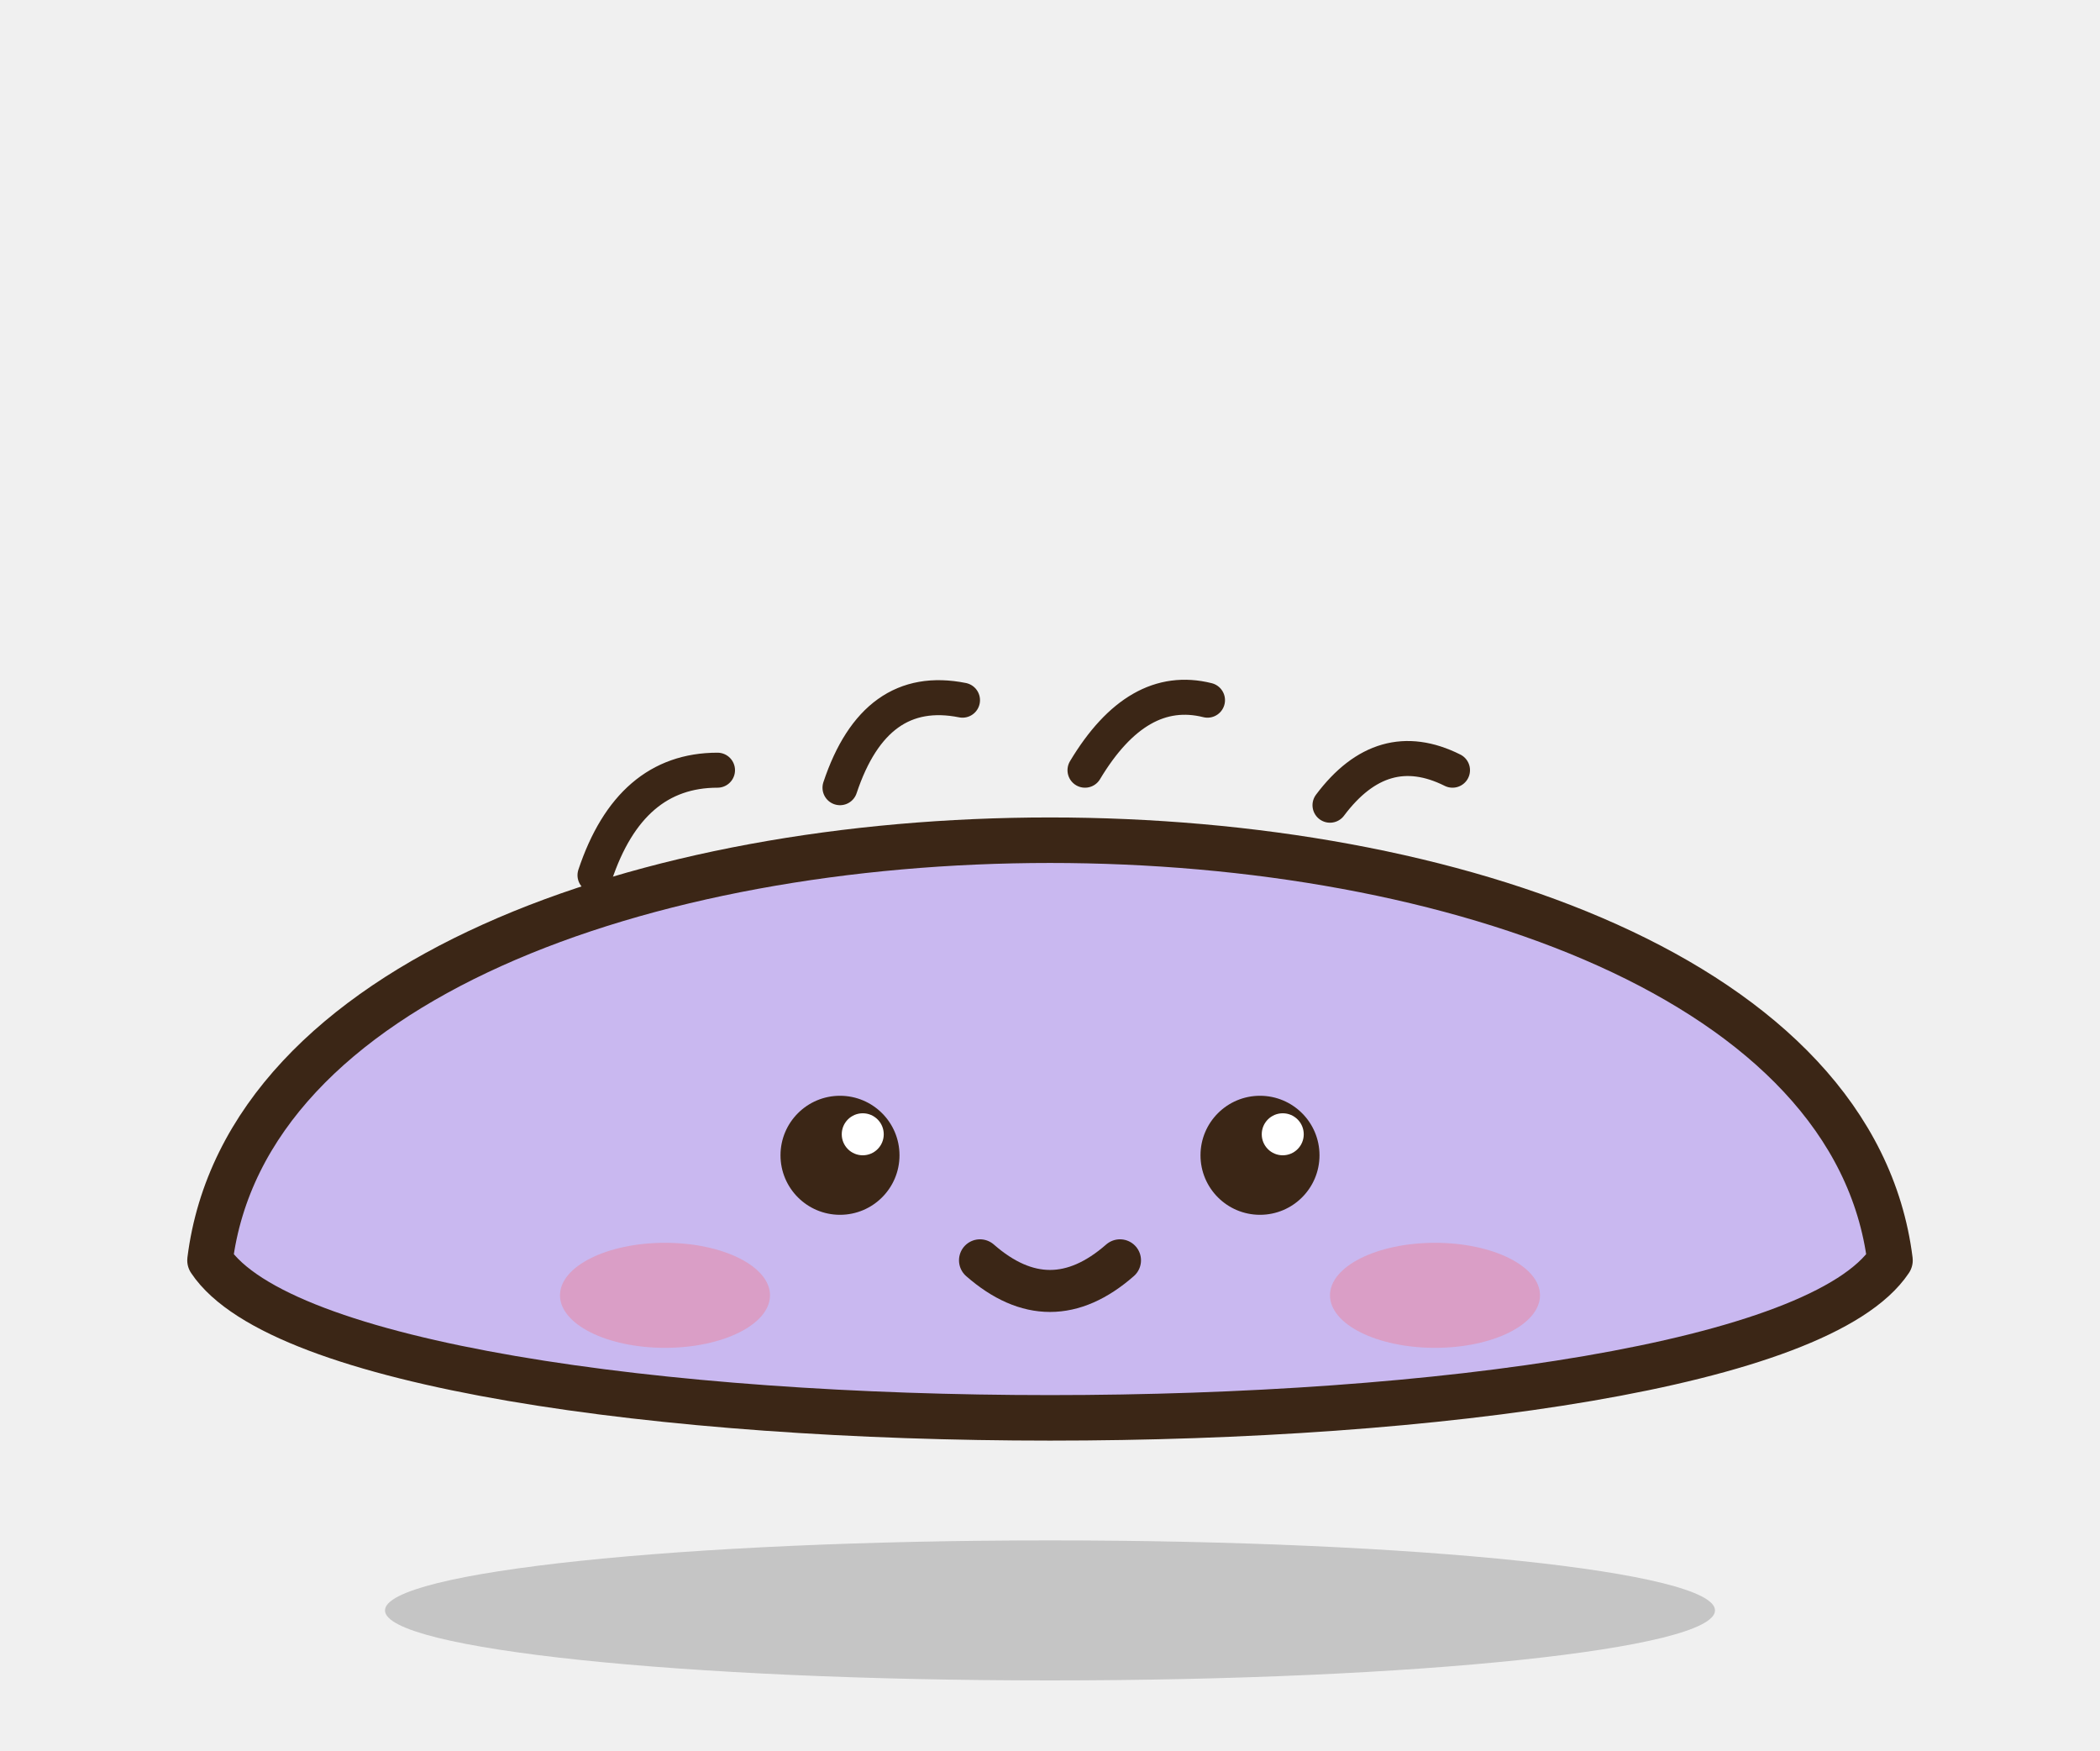
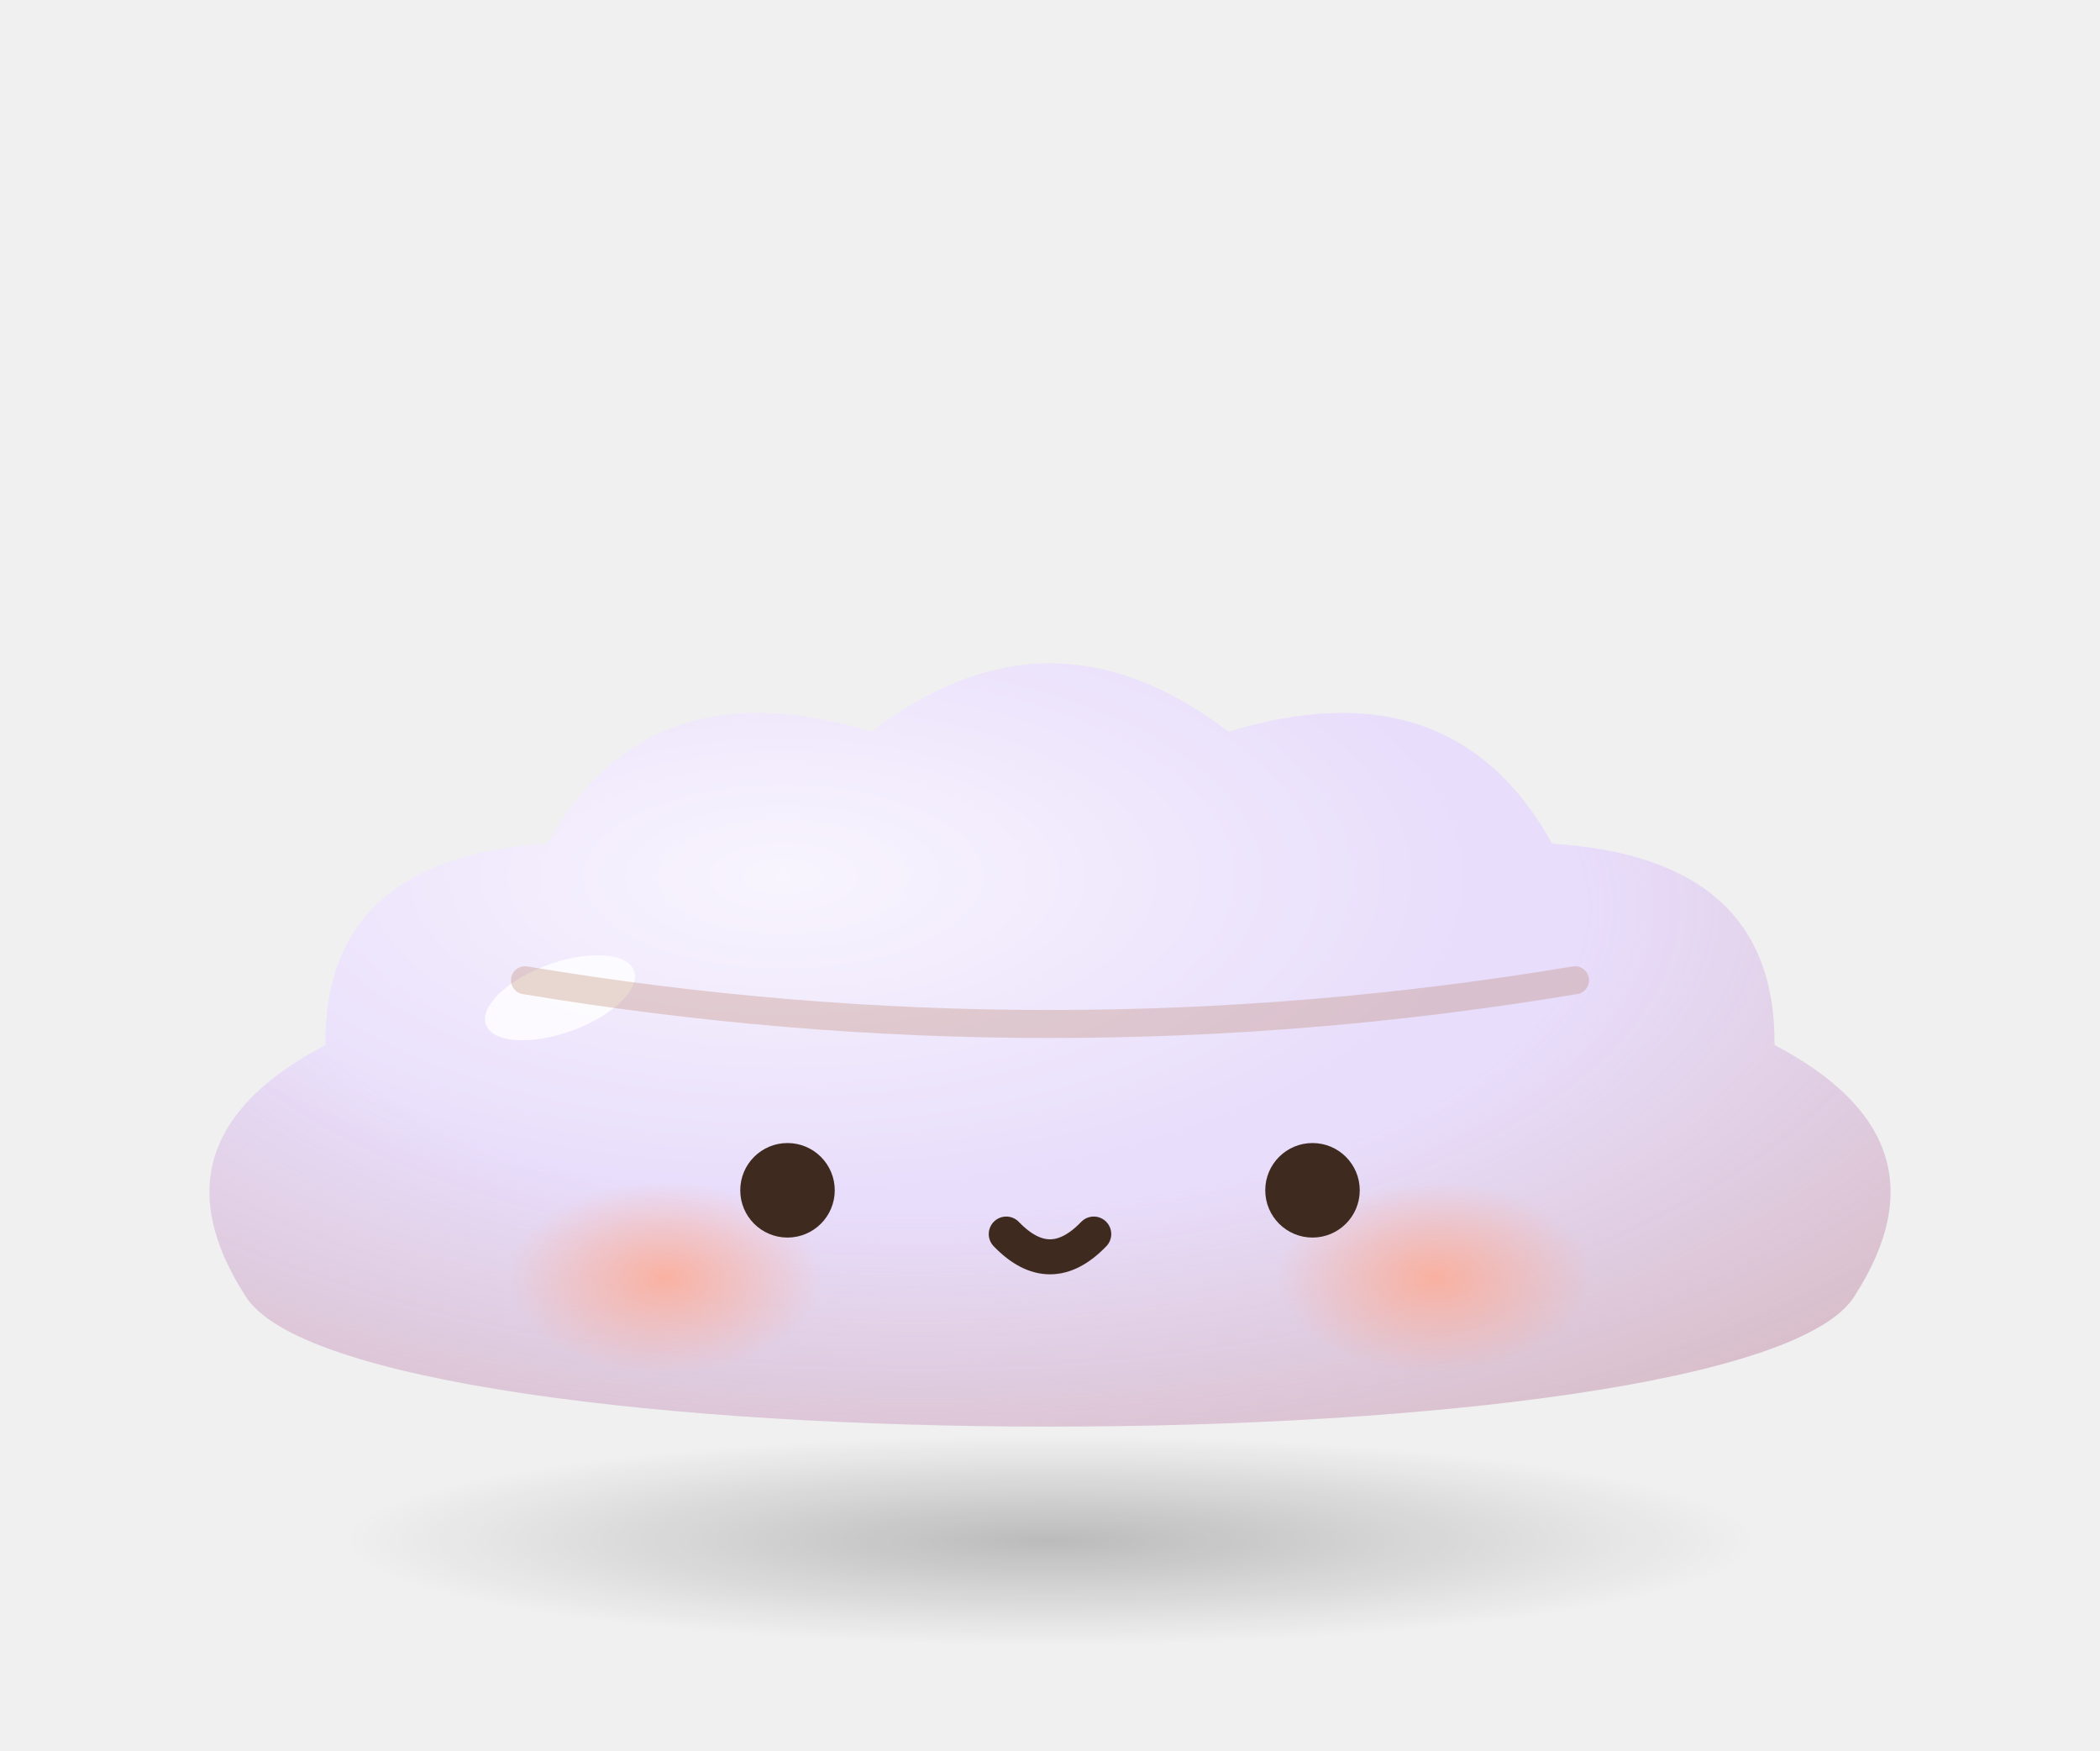
<svg xmlns="http://www.w3.org/2000/svg" width="480" height="400" viewBox="0 0 120 100">
-   <ellipse id="shadow" cx="60" cy="92" rx="38" ry="4" fill="#000" opacity="0.18" />
-   <g id="props">
+   <defs>
+     <radialGradient id="shade-fill" cx="0.42" cy="0.32" r="0.8">
+       <stop offset="0.5" stop-color="#B5785A" stop-opacity="0" />
+       <stop offset="1" stop-color="#B5785A" stop-opacity="0.32" />
+     </radialGradient>
+     <radialGradient id="glow-fill" cx="0.34" cy="0.28" r="0.42">
+       <stop offset="0" stop-color="#FFFFFF" stop-opacity="0.7" />
+       <stop offset="1" stop-color="#FFFFFF" stop-opacity="0" />
+     </radialGradient>
+     <radialGradient id="blush-fill">
+       <stop offset="0" stop-color="#FFA98F" stop-opacity="0.8" />
+       <stop offset="1" stop-color="#FFA98F" stop-opacity="0" />
+     </radialGradient>
+     <radialGradient id="shadow-fill">
+       <stop offset="0" stop-color="#000" stop-opacity="0.22" />
+       <stop offset="1" stop-color="#000" stop-opacity="0" />
+     </radialGradient>
+   </defs>
+   <ellipse id="shadow" cx="60" cy="88" rx="40" ry="6" fill="url(#shadow-fill)" />
+   <g id="props-back">
    <g id="bowl" opacity="0">
-       <path d="M88 84h24c0 6-5 10-12 10s-12-4-12-10z" fill="#6B6760" />
+       <path d="M92 74l14-16M97 76l13-13" stroke="#C98A5E" stroke-width="2.2" stroke-linecap="round" />
+       <path d="M86 80h28c0 7-6 11-14 11s-14-4-14-11z" fill="#F6DCC8" />
    </g>
    <g id="litter-box" opacity="0">
-       <rect x="86" y="80" width="28" height="12" rx="3" fill="#6B6760" />
+       <rect x="86" y="80" width="28" height="11" rx="5" fill="#E9E0D6" />
    </g>
  </g>
  <g id="pet">
    <g id="body-group">
-       <path id="body" d="M12 72C16 40 104 40 108 72c-8 12-88 12-96 0z" fill="#C9B8F0" stroke="#3B2616" stroke-width="2.6" stroke-linejoin="round" />
-       <path id="pleats" d="M34 50q2-6 7-6M48 45q2-6 7-5M62 44q3-5 7-4M76 46q3-4 7-2" stroke="#3B2616" stroke-width="2" stroke-linecap="round" fill="none" />
+       <path id="body" d="M14 74Q8.3 65.1 18.6 59.7Q18.5 49 31.3 48.2Q37 37.9 49.8 41.8Q60 34 70.2 41.8Q83 37.9 88.7 48.2Q101.5 49 101.4 59.7Q111.7 65.1 106 74C100 84 20 84 14 74Z" fill="#E8DDFB" />
+       <path id="shade" d="M14 74Q8.3 65.1 18.6 59.7Q18.5 49 31.3 48.2Q37 37.9 49.8 41.8Q60 34 70.2 41.8Q83 37.9 88.7 48.2Q101.5 49 101.4 59.7Q111.7 65.1 106 74C100 84 20 84 14 74Z" fill="url(#shade-fill)" />
+       <path id="glow" d="M14 74Q8.3 65.1 18.6 59.7Q18.5 49 31.3 48.2Q37 37.9 49.8 41.8Q60 34 70.2 41.8Q83 37.9 88.7 48.2Q101.5 49 101.4 59.7Q111.7 65.1 106 74C100 84 20 84 14 74Z" fill="url(#glow-fill)" />
+       <ellipse id="highlight" cx="32" cy="57" rx="4.5" ry="2" fill="#FFFFFF" opacity="0.8" transform="rotate(-20 32 57)" />
+       <path id="creases" d="M30 56q30 5 60 0" stroke="#B5785A" stroke-opacity="0.28" stroke-width="1.6" stroke-linecap="round" fill="none" />
    </g>
    <g id="blush">
-       <ellipse id="blush-left" cx="38" cy="74" rx="6" ry="3" fill="#F27886" opacity="0.4" />
-       <ellipse id="blush-right" cx="82" cy="74" rx="6" ry="3" fill="#F27886" opacity="0.4" />
+       <ellipse id="blush-left" cx="38" cy="73" rx="9" ry="5.5" fill="url(#blush-fill)" />
+       <ellipse id="blush-right" cx="82" cy="73" rx="9" ry="5.5" fill="url(#blush-fill)" />
    </g>
    <g id="eyes">
      <g id="eyes-open">
-         <circle id="eye-left" cx="48" cy="66" r="3.4" fill="#3B2616" />
-         <circle id="eye-right" cx="72" cy="66" r="3.4" fill="#3B2616" />
-         <circle id="shine-left" cx="49.3" cy="64.8" r="1.2" fill="#fff" />
-         <circle id="shine-right" cx="73.3" cy="64.8" r="1.2" fill="#fff" />
+         <circle id="eye-left" cx="45" cy="68" r="2.7" fill="#3F2A20" />
+         <circle id="eye-right" cx="75" cy="68" r="2.7" fill="#3F2A20" />
      </g>
      <g id="eyes-closed" opacity="0">
-         <path d="M44 66q4 3 8 0M68 66q4 3 8 0" stroke="#3B2616" stroke-width="2.4" stroke-linecap="round" stroke-linejoin="round" fill="none" />
+         <path d="M42 68q3 2.6 6 0M72 68q3 2.6 6 0" stroke="#3F2A20" stroke-width="2" stroke-linecap="round" stroke-linejoin="round" fill="none" />
+       </g>
+       <g id="eyes-happy" opacity="0">
+         <path d="M42 69q3-3.4 6 0M72 69q3-3.4 6 0" stroke="#3F2A20" stroke-width="2" stroke-linecap="round" stroke-linejoin="round" fill="none" />
      </g>
      <g id="eyes-x" opacity="0">
-         <path d="M45 62l6 6M51 62l-6 6M69 62l6 6M75 62l-6 6" stroke="#3B2616" stroke-width="2.4" stroke-linecap="round" stroke-linejoin="round" fill="none" />
+         <path d="M42.5 65.5l4.5 4.5M47 65.5l-4.5 4.5M73 65.5l4.5 4.5M77.5 65.5l-4.5 4.5" stroke="#3F2A20" stroke-width="2" stroke-linecap="round" stroke-linejoin="round" fill="none" />
      </g>
      <g id="eyes-squint" opacity="0">
-         <path d="M44 63l6 3-6 3M76 63l-6 3 6 3" stroke="#3B2616" stroke-width="2.4" stroke-linecap="round" stroke-linejoin="round" fill="none" />
+         <path d="M42.5 65.8l4.5 2.2-4.5 2.2M77.5 65.8l-4.5 2.2 4.5 2.2" stroke="#3F2A20" stroke-width="2" stroke-linecap="round" stroke-linejoin="round" fill="none" />
      </g>
    </g>
    <g id="brows" opacity="0">
-       <path d="M43 59l8 3M77 59l-8 3" stroke="#3B2616" stroke-width="2.4" stroke-linecap="round" stroke-linejoin="round" fill="none" />
+       <path d="M41.5 62l5 1.6M78.5 62l-5 1.6" stroke="#3F2A20" stroke-width="2" stroke-linecap="round" stroke-linejoin="round" fill="none" />
    </g>
    <g id="mouth">
-       <path id="mouth-smile" d="M56 72q4 3.5 8 0" stroke="#3B2616" stroke-width="2.4" stroke-linecap="round" stroke-linejoin="round" fill="none" />
-       <ellipse id="mouth-o" cx="60" cy="75" rx="2.6" ry="3.2" fill="#3B2616" opacity="0" />
-       <path id="mouth-flat" d="M55 75h10" stroke="#3B2616" stroke-width="2.4" stroke-linecap="round" stroke-linejoin="round" fill="none" opacity="0" />
-       <path id="mouth-wavy" d="M52 76q2-2 4 0t4 0t4 0t4 0" stroke="#3B2616" stroke-width="2.4" stroke-linecap="round" stroke-linejoin="round" fill="none" opacity="0" />
-       <path id="mouth-frown" d="M53 76q7-4 14 0" stroke="#3B2616" stroke-width="2.4" stroke-linecap="round" stroke-linejoin="round" fill="none" opacity="0" />
-       <path id="mouth-open-smile" d="M54 72q6 6 12 0" stroke="#3B2616" stroke-width="2.4" stroke-linecap="round" stroke-linejoin="round" fill="none" opacity="0" />
-       <path id="drool" d="M64 75v5" stroke="#7CC6F2" stroke-width="2.6" stroke-linecap="round" opacity="0" />
+       <path id="mouth-smile" d="M57.5 70.5q2.5 2.6 5 0" stroke="#3F2A20" stroke-width="2" stroke-linecap="round" stroke-linejoin="round" fill="none" />
+       <ellipse id="mouth-o" cx="60" cy="71.5" rx="1.6" ry="2" fill="#3F2A20" opacity="0" />
+       <path id="mouth-flat" d="M57.5 71.5h5" stroke="#3F2A20" stroke-width="2" stroke-linecap="round" stroke-linejoin="round" fill="none" opacity="0" />
+       <path id="mouth-wavy" d="M55.5 72q1.1-1.4 2.2 0t2.2 0t2.2 0t2.2 0" stroke="#3F2A20" stroke-width="2" stroke-linecap="round" stroke-linejoin="round" fill="none" opacity="0" />
+       <path id="mouth-frown" d="M57 72.5q3-2.4 6 0" stroke="#3F2A20" stroke-width="2" stroke-linecap="round" stroke-linejoin="round" fill="none" opacity="0" />
+       <g id="mouth-open-smile" opacity="0">
+         <path d="M57 70h6q-.5 4.2-3 4.2t-3-4.2z" fill="#3F2A20" />
+         <path d="M58.3 73q1.7-1.2 3.4 0q-.8 1.2-1.7 1.2t-1.7-1.2z" fill="#FF9AAA" />
+       </g>
+       <path id="drool" d="M62.5 73.5v4" stroke="#A8DAF7" stroke-width="2" stroke-linecap="round" opacity="0" />
    </g>
  </g>
-   <g id="fx" transform="translate(0 22)">
+   <g id="props-front">
+     <g id="steamer" opacity="0">
+       <path d="M12 74h96v12c0 4-3.5 7-8 7H20c-4.5 0-8-3-8-7z" fill="#EFCB9F" />
+       <path d="M12 82h96" stroke="#DDB283" stroke-width="2" />
+       <rect x="9" y="70" width="102" height="6" rx="3" fill="#F6DDBA" />
+     </g>
+   </g>
+   <g id="fx" transform="translate(0 20)">
    <g id="fx-bang" opacity="0">
-       <circle cx="98" cy="20" r="10" fill="#FFD66B" />
-       <path d="M98 14v7M98 25v.5" stroke="#1A1406" stroke-width="3" stroke-linecap="round" />
+       <circle cx="98" cy="24" r="8" fill="#FFE39A" />
+       <path d="M98 19.5v5.5M98 28.2v.3" stroke="#3F2A20" stroke-width="2.4" stroke-linecap="round" />
    </g>
    <g id="fx-sweat" opacity="0">
-       <path id="sweat-left" d="M22 44q-3 5 0 7q3-2 0-7z" fill="#8FD3FF" />
-       <path id="sweat-right" d="M98 40q-3 5 0 7q3-2 0-7z" fill="#8FD3FF" />
+       <path id="sweat-left" d="M24 46q-3 5 0 7q3-2 0-7z" fill="#BFE4FB" />
+       <path id="sweat-right" d="M96 42q-3 5 0 7q3-2 0-7z" fill="#BFE4FB" />
    </g>
    <g id="fx-steam" opacity="0">
-       <circle id="steam-1" cx="46" cy="18" r="6" fill="#E9E6E0" />
-       <circle id="steam-2" cx="60" cy="14" r="7" fill="#E9E6E0" />
-       <circle id="steam-3" cx="74" cy="18" r="5" fill="#E9E6E0" />
+       <circle id="steam-1" cx="48" cy="20" r="5" fill="#FBF8F4" />
+       <circle id="steam-2" cx="60" cy="16" r="6" fill="#FBF8F4" />
+       <circle id="steam-3" cx="72" cy="20" r="4" fill="#FBF8F4" />
    </g>
    <g id="fx-zzz" opacity="0">
-       <text x="92" y="30" fill="#C9B8F0" font-size="14" font-weight="800" font-family="sans-serif">z</text>
+       <text x="90" y="40" fill="#DCCFF8" font-size="12" font-weight="800" font-family="sans-serif">z</text>
    </g>
    <g id="fx-stink" opacity="0">
-       <path d="M30 30q-4-4 0-8t0-8M90 30q-4-4 0-8t0-8" stroke="#A3C26B" stroke-width="2.4" fill="none" stroke-linecap="round" />
+       <path d="M30 32q-4-4 0-8t0-8M90 32q-4-4 0-8t0-8" stroke="#CDE3A8" stroke-width="2" fill="none" stroke-linecap="round" />
    </g>
    <g id="fx-stars" opacity="0">
-       <circle cx="44" cy="22" r="3" fill="#FFD66B" />
-       <circle cx="76" cy="22" r="2.5" fill="#F4F2EE" />
+       <path d="M44 21l1.2 2.6 2.6 1.2-2.6 1.2L44 28.6l-1.2-2.6-2.6-1.2 2.6-1.2z" fill="#FFE39A" />
+       <path d="M76 22l1 2 2 1-2 1-1 2-1-2-2-1 2-1z" fill="#FFFFFF" />
    </g>
-     <g id="fx-confetti" opacity="0">
-       <rect x="30" y="16" width="4" height="7" rx="1" fill="#FFD66B" transform="rotate(-20 32 19)" />
-       <rect x="86" y="12" width="4" height="7" rx="1" fill="#9CC9FF" transform="rotate(25 88 15)" />
-       <rect x="58" y="6" width="4" height="7" rx="1" fill="#FF9C9C" />
+     <g id="fx-hearts" opacity="0">
+       <path d="M32 22c-2-3-6-1-4 2l4 4 4-4c2-3-2-5-4-2z" fill="#FFC2CC" />
+       <path d="M88 16c-1.6-2.4-4.8-.8-3.2 1.6l3.2 3.2 3.2-3.2c1.6-2.4-1.6-4-3.2-1.6z" fill="#FFE39A" />
    </g>
  </g>
</svg>
